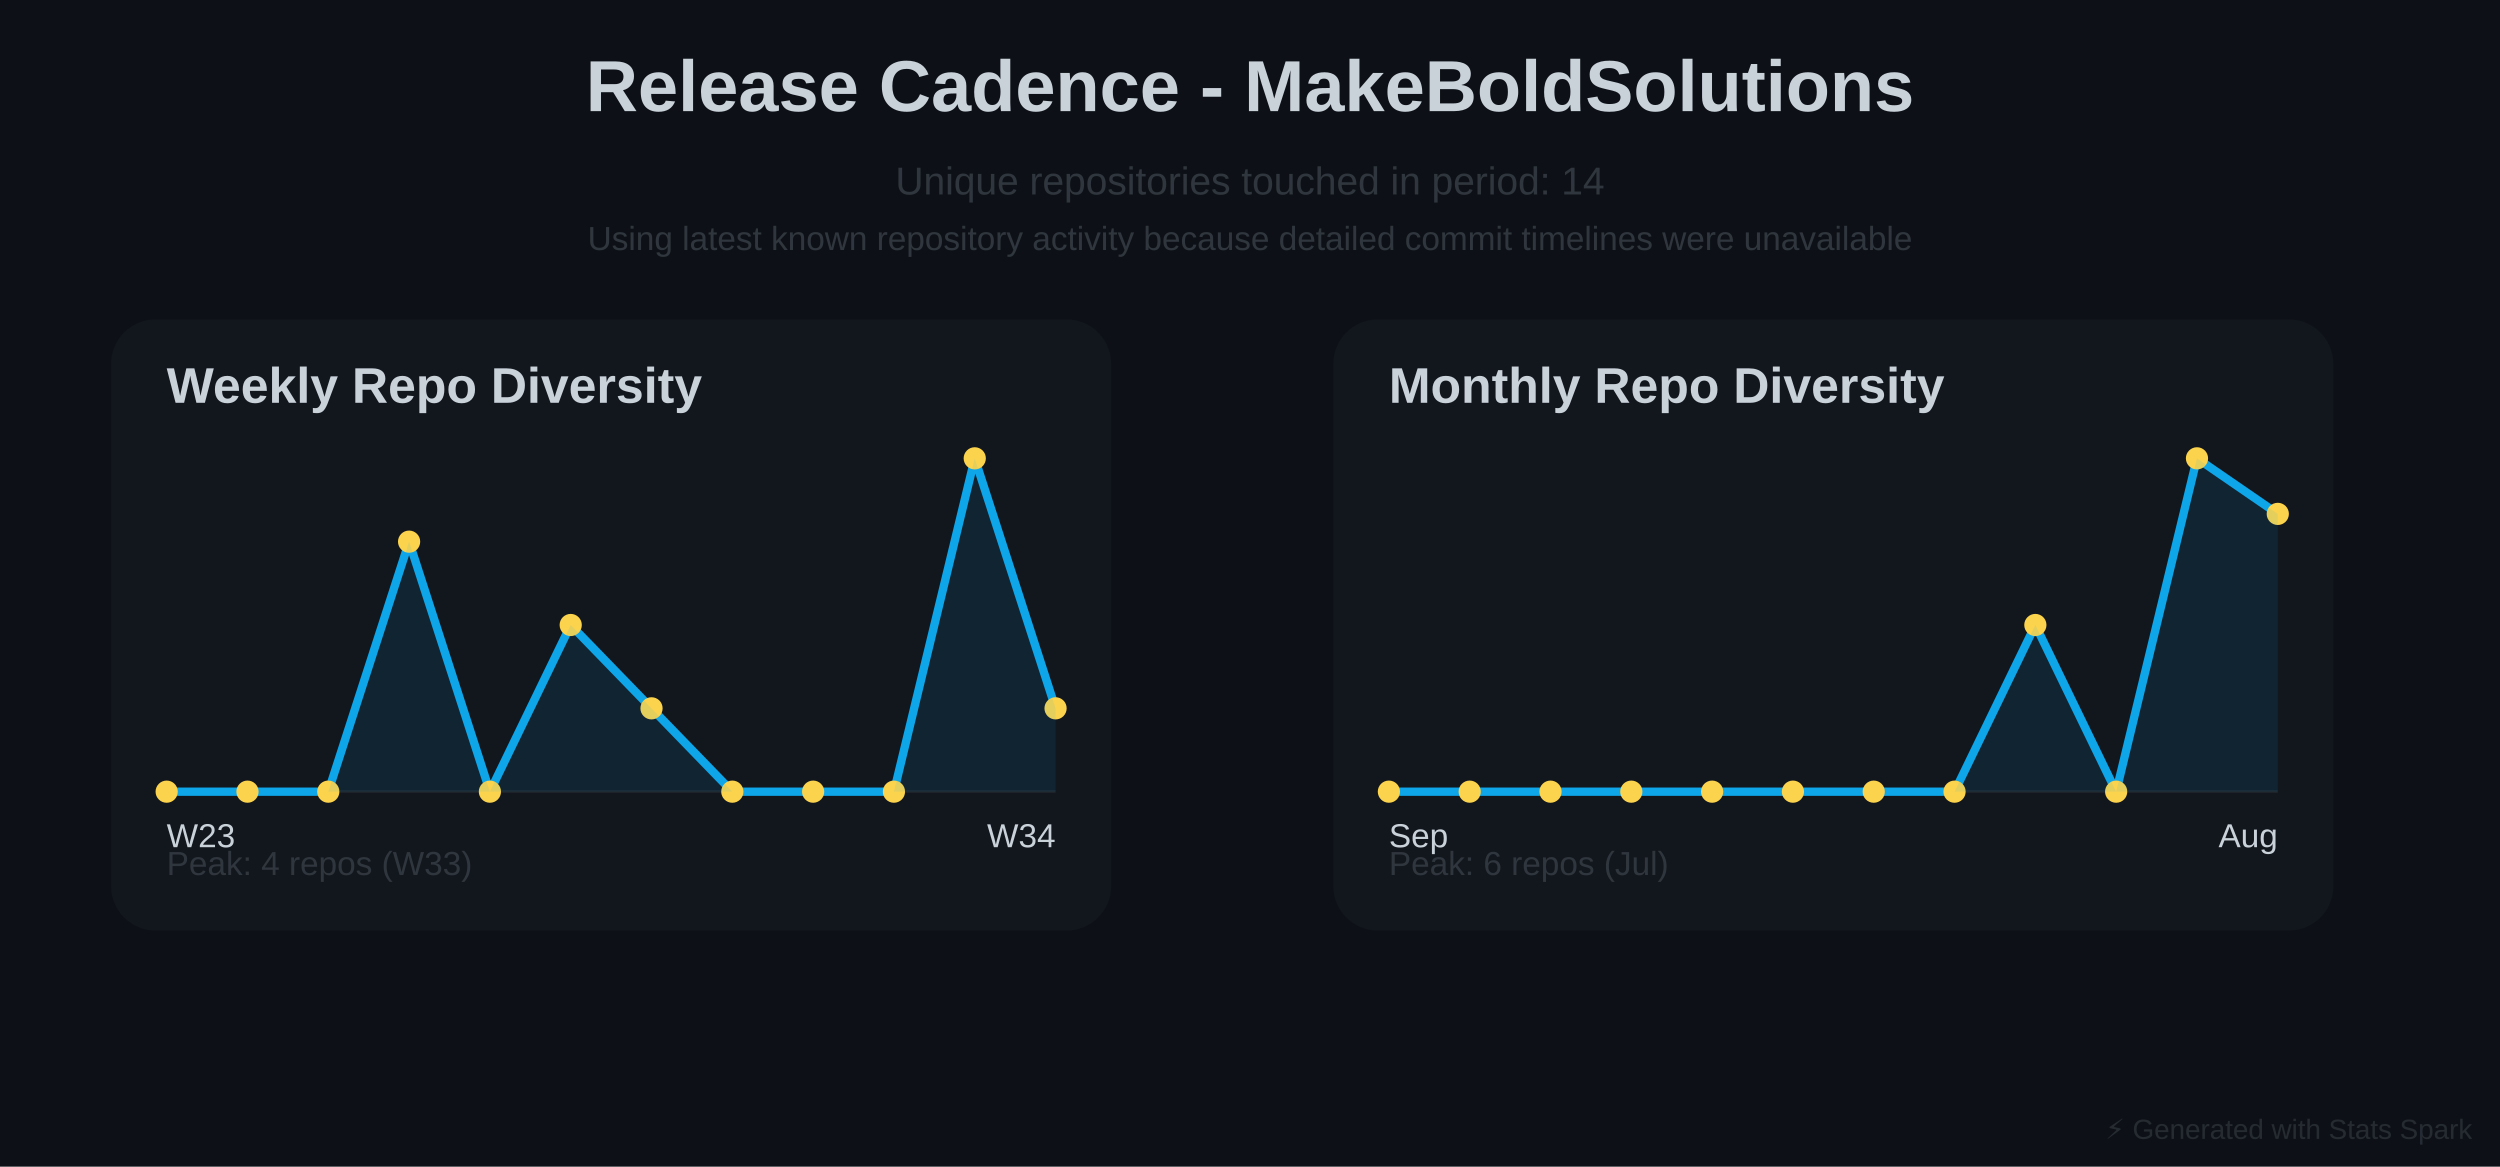
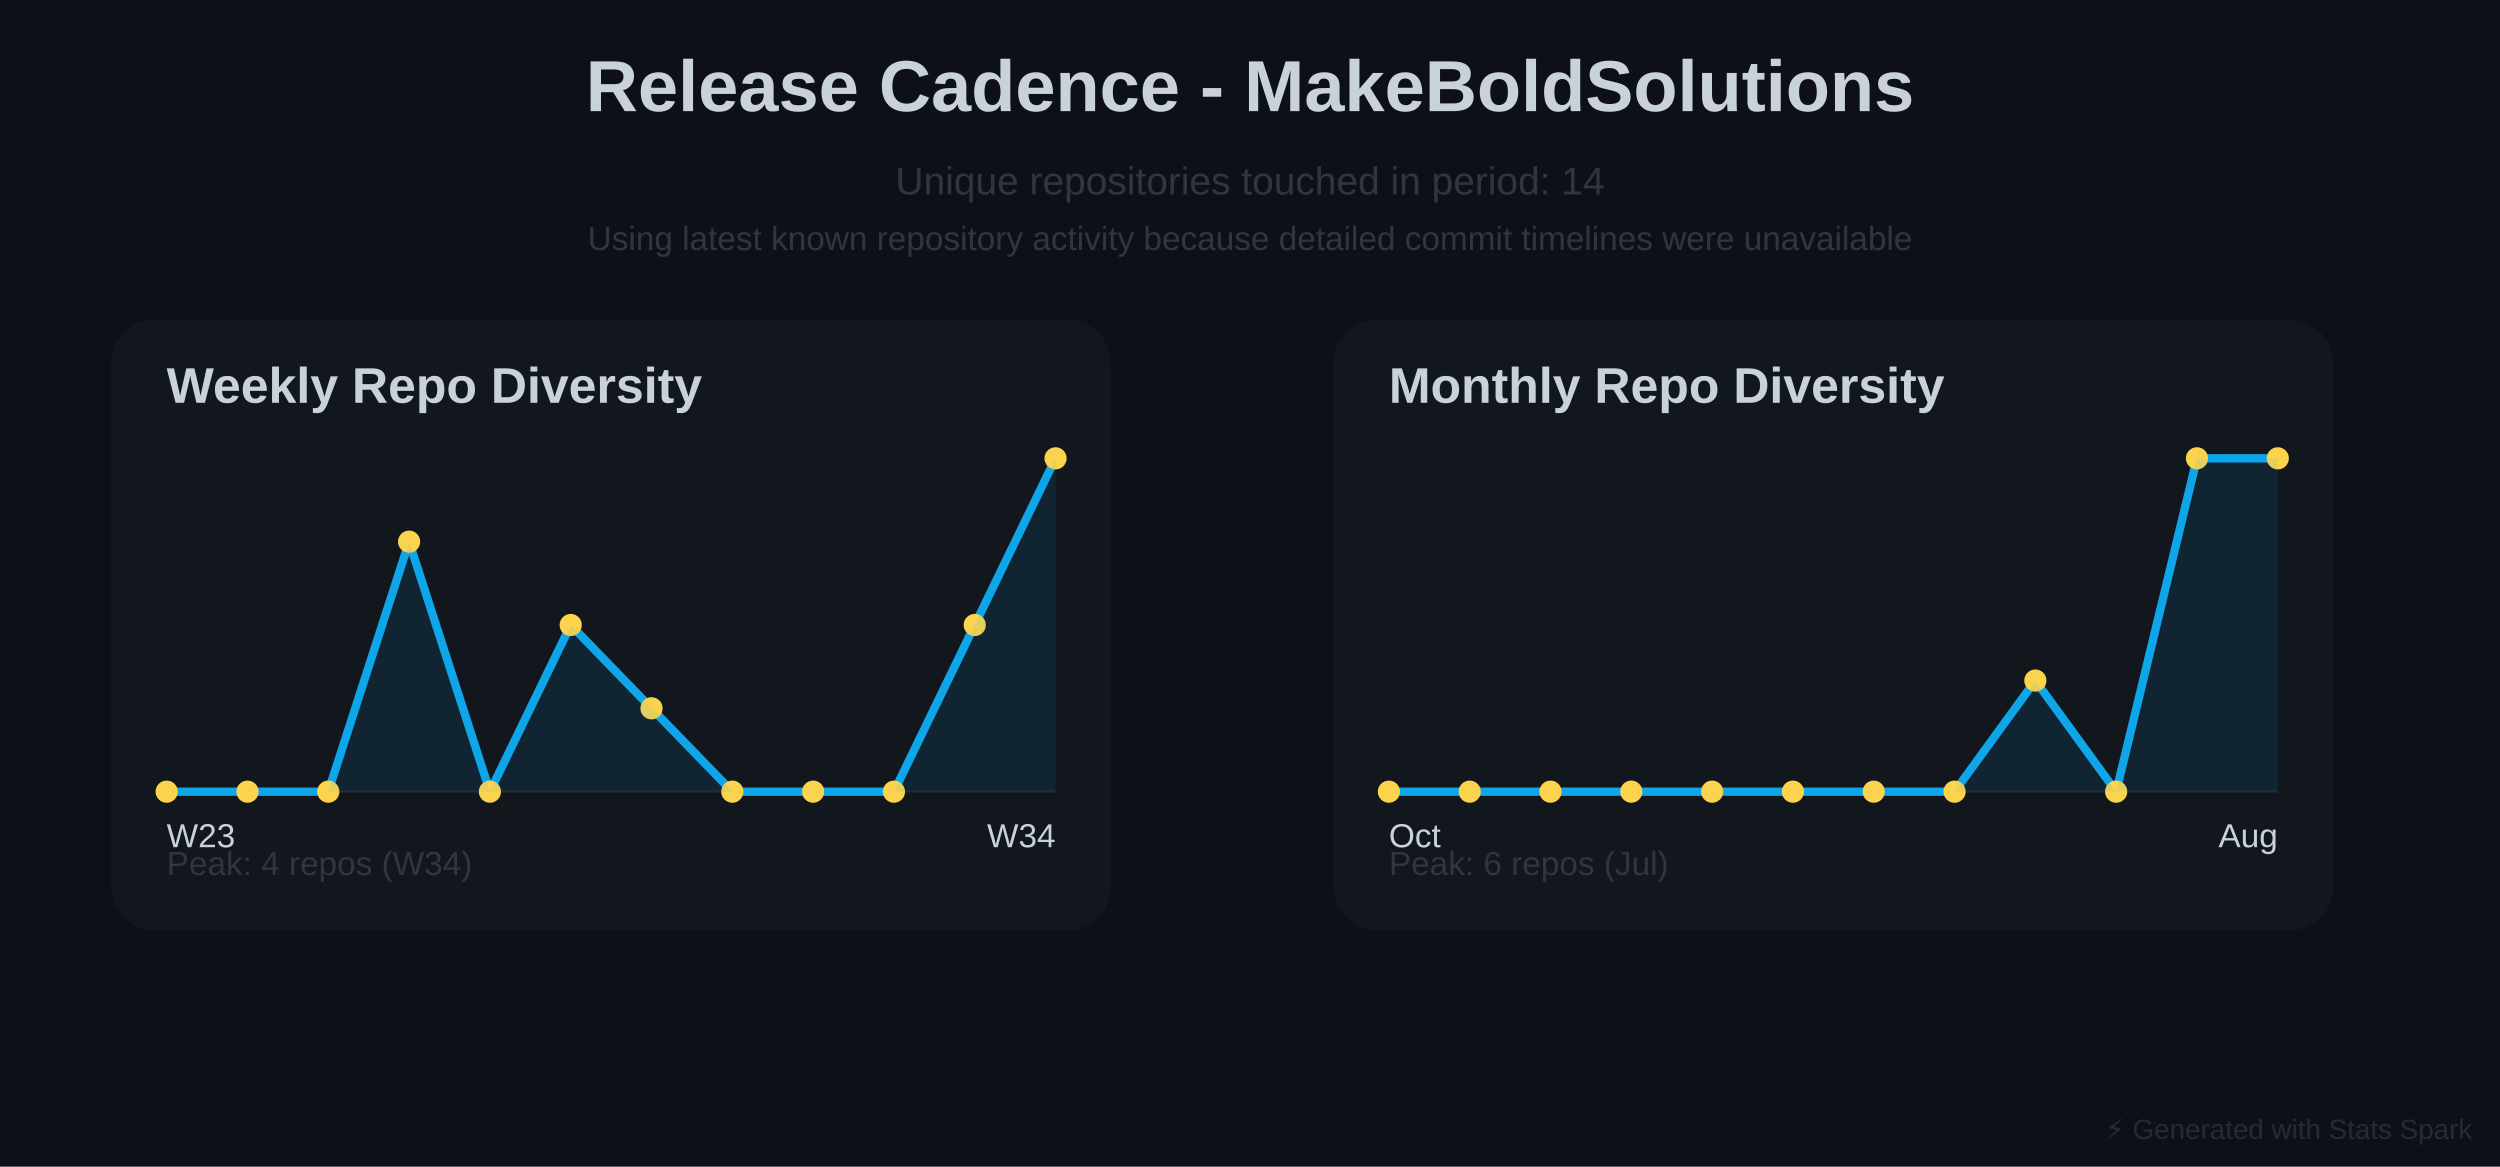
<svg xmlns="http://www.w3.org/2000/svg" baseProfile="full" height="420" version="1.1" width="900">
  <defs />
  <rect fill="#0D1117" height="420" width="900" x="0" y="0" />
  <text fill="#C9D1D9" font-family="Arial, sans-serif" font-size="26px" font-weight="bold" text-anchor="middle" x="450" y="40">Release Cadence - MakeBoldSolutions</text>
  <text fill="#30363D" font-family="Arial, sans-serif" font-size="14px" text-anchor="middle" x="450" y="70">Unique repositories touched in period: 14</text>
  <text fill="#30363D" font-family="Arial, sans-serif" font-size="12px" text-anchor="middle" x="450" y="90">Using latest known repository activity because detailed commit timelines were unavailable</text>
  <rect fill="#30363D" height="220" opacity="0.15" rx="16" width="360" x="40" y="115" />
  <text fill="#C9D1D9" font-family="Arial, sans-serif" font-size="18px" font-weight="bold" x="60" y="145">Weekly Repo Diversity</text>
  <line opacity="0.4" stroke="#30363D" stroke-width="1" x1="60" x2="380" y1="285" y2="285" />
-   <polyline fill="none" points="60.0,285.0 89.091,285.0 118.182,285.0 147.273,195.0 176.364,285.0 205.455,225.0 234.545,255.0 263.636,285.0 292.727,285.0 321.818,285.0 350.909,165.0 380.0,255.0" stroke="#0EA5E9" stroke-linecap="round" stroke-linejoin="round" stroke-width="3" />
+   <polyline fill="none" points="60.0,285.0 89.091,285.0 118.182,285.0 147.273,195.0 176.364,285.0 205.455,225.0 234.545,255.0 263.636,285.0 292.727,285.0 321.818,285.0 350.909,225.0 380.0,165.0" stroke="#0EA5E9" stroke-linecap="round" stroke-linejoin="round" stroke-width="3" />
  <circle cx="60.0" cy="285.0" fill="#FCD34D" r="4" />
  <circle cx="89.091" cy="285.0" fill="#FCD34D" r="4" />
  <circle cx="118.182" cy="285.0" fill="#FCD34D" r="4" />
  <circle cx="147.273" cy="195.0" fill="#FCD34D" r="4" />
  <circle cx="176.364" cy="285.0" fill="#FCD34D" r="4" />
  <circle cx="205.455" cy="225.0" fill="#FCD34D" r="4" />
  <circle cx="234.545" cy="255.0" fill="#FCD34D" r="4" />
  <circle cx="263.636" cy="285.0" fill="#FCD34D" r="4" />
  <circle cx="292.727" cy="285.0" fill="#FCD34D" r="4" />
  <circle cx="321.818" cy="285.0" fill="#FCD34D" r="4" />
-   <circle cx="350.909" cy="165.0" fill="#FCD34D" r="4" />
-   <circle cx="380.0" cy="255.0" fill="#FCD34D" r="4" />
-   <polygon fill="#0EA5E9" opacity="0.1" points="60.0,285.0 89.091,285.0 118.182,285.0 147.273,195.0 176.364,285.0 205.455,225.0 234.545,255.0 263.636,285.0 292.727,285.0 321.818,285.0 350.909,165.0 380.0,255.0 380,285 60,285" />
+   <circle cx="350.909" cy="225.0" fill="#FCD34D" r="4" />
+   <circle cx="380.0" cy="165.0" fill="#FCD34D" r="4" />
+   <polygon fill="#0EA5E9" opacity="0.1" points="60.0,285.0 89.091,285.0 118.182,285.0 147.273,195.0 176.364,285.0 205.455,225.0 234.545,255.0 263.636,285.0 292.727,285.0 321.818,285.0 350.909,225.0 380.0,165.0 380,285 60,285" />
  <text fill="#C9D1D9" font-family="Arial, sans-serif" font-size="12px" x="60" y="305">W23</text>
  <text fill="#C9D1D9" font-family="Arial, sans-serif" font-size="12px" text-anchor="end" x="380" y="305">W34</text>
-   <text fill="#30363D" font-family="Arial, sans-serif" font-size="12px" x="60" y="315">Peak: 4 repos (W33)</text>
+   <text fill="#30363D" font-family="Arial, sans-serif" font-size="12px" x="60" y="315">Peak: 4 repos (W34)</text>
  <rect fill="#30363D" height="220" opacity="0.15" rx="16" width="360" x="480" y="115" />
  <text fill="#C9D1D9" font-family="Arial, sans-serif" font-size="18px" font-weight="bold" x="500" y="145">Monthly Repo Diversity</text>
  <line opacity="0.4" stroke="#30363D" stroke-width="1" x1="500" x2="820" y1="285" y2="285" />
-   <polyline fill="none" points="500.0,285.0 529.091,285.0 558.182,285.0 587.273,285.0 616.364,285.0 645.455,285.0 674.545,285.0 703.636,285.0 732.727,225.0 761.818,285.0 790.909,165.0 820.0,185.0" stroke="#0EA5E9" stroke-linecap="round" stroke-linejoin="round" stroke-width="3" />
+   <polyline fill="none" points="500.0,285.0 529.091,285.0 558.182,285.0 587.273,285.0 616.364,285.0 645.455,285.0 674.545,285.0 703.636,285.0 732.727,245.0 761.818,285.0 790.909,165.0 820.0,165.0" stroke="#0EA5E9" stroke-linecap="round" stroke-linejoin="round" stroke-width="3" />
  <circle cx="500.0" cy="285.0" fill="#FCD34D" r="4" />
  <circle cx="529.091" cy="285.0" fill="#FCD34D" r="4" />
  <circle cx="558.182" cy="285.0" fill="#FCD34D" r="4" />
  <circle cx="587.273" cy="285.0" fill="#FCD34D" r="4" />
  <circle cx="616.364" cy="285.0" fill="#FCD34D" r="4" />
  <circle cx="645.455" cy="285.0" fill="#FCD34D" r="4" />
  <circle cx="674.545" cy="285.0" fill="#FCD34D" r="4" />
  <circle cx="703.636" cy="285.0" fill="#FCD34D" r="4" />
-   <circle cx="732.727" cy="225.0" fill="#FCD34D" r="4" />
+   <circle cx="732.727" cy="245.0" fill="#FCD34D" r="4" />
  <circle cx="761.818" cy="285.0" fill="#FCD34D" r="4" />
  <circle cx="790.909" cy="165.0" fill="#FCD34D" r="4" />
-   <circle cx="820.0" cy="185.0" fill="#FCD34D" r="4" />
-   <polygon fill="#0EA5E9" opacity="0.1" points="500.0,285.0 529.091,285.0 558.182,285.0 587.273,285.0 616.364,285.0 645.455,285.0 674.545,285.0 703.636,285.0 732.727,225.0 761.818,285.0 790.909,165.0 820.0,185.0 820,285 500,285" />
-   <text fill="#C9D1D9" font-family="Arial, sans-serif" font-size="12px" x="500" y="305">Sep</text>
+   <circle cx="820.0" cy="165.0" fill="#FCD34D" r="4" />
+   <polygon fill="#0EA5E9" opacity="0.1" points="500.0,285.0 529.091,285.0 558.182,285.0 587.273,285.0 616.364,285.0 645.455,285.0 674.545,285.0 703.636,285.0 732.727,245.0 761.818,285.0 790.909,165.0 820.0,165.0 820,285 500,285" />
+   <text fill="#C9D1D9" font-family="Arial, sans-serif" font-size="12px" x="500" y="305">Oct</text>
  <text fill="#C9D1D9" font-family="Arial, sans-serif" font-size="12px" text-anchor="end" x="820" y="305">Aug</text>
  <text fill="#30363D" font-family="Arial, sans-serif" font-size="12px" x="500" y="315">Peak: 6 repos (Jul)</text>
  <text fill="#30363D" font-family="Arial, sans-serif" font-size="10px" opacity="0.7" text-anchor="end" x="890" y="410">⚡ Generated with Stats Spark</text>
</svg>
